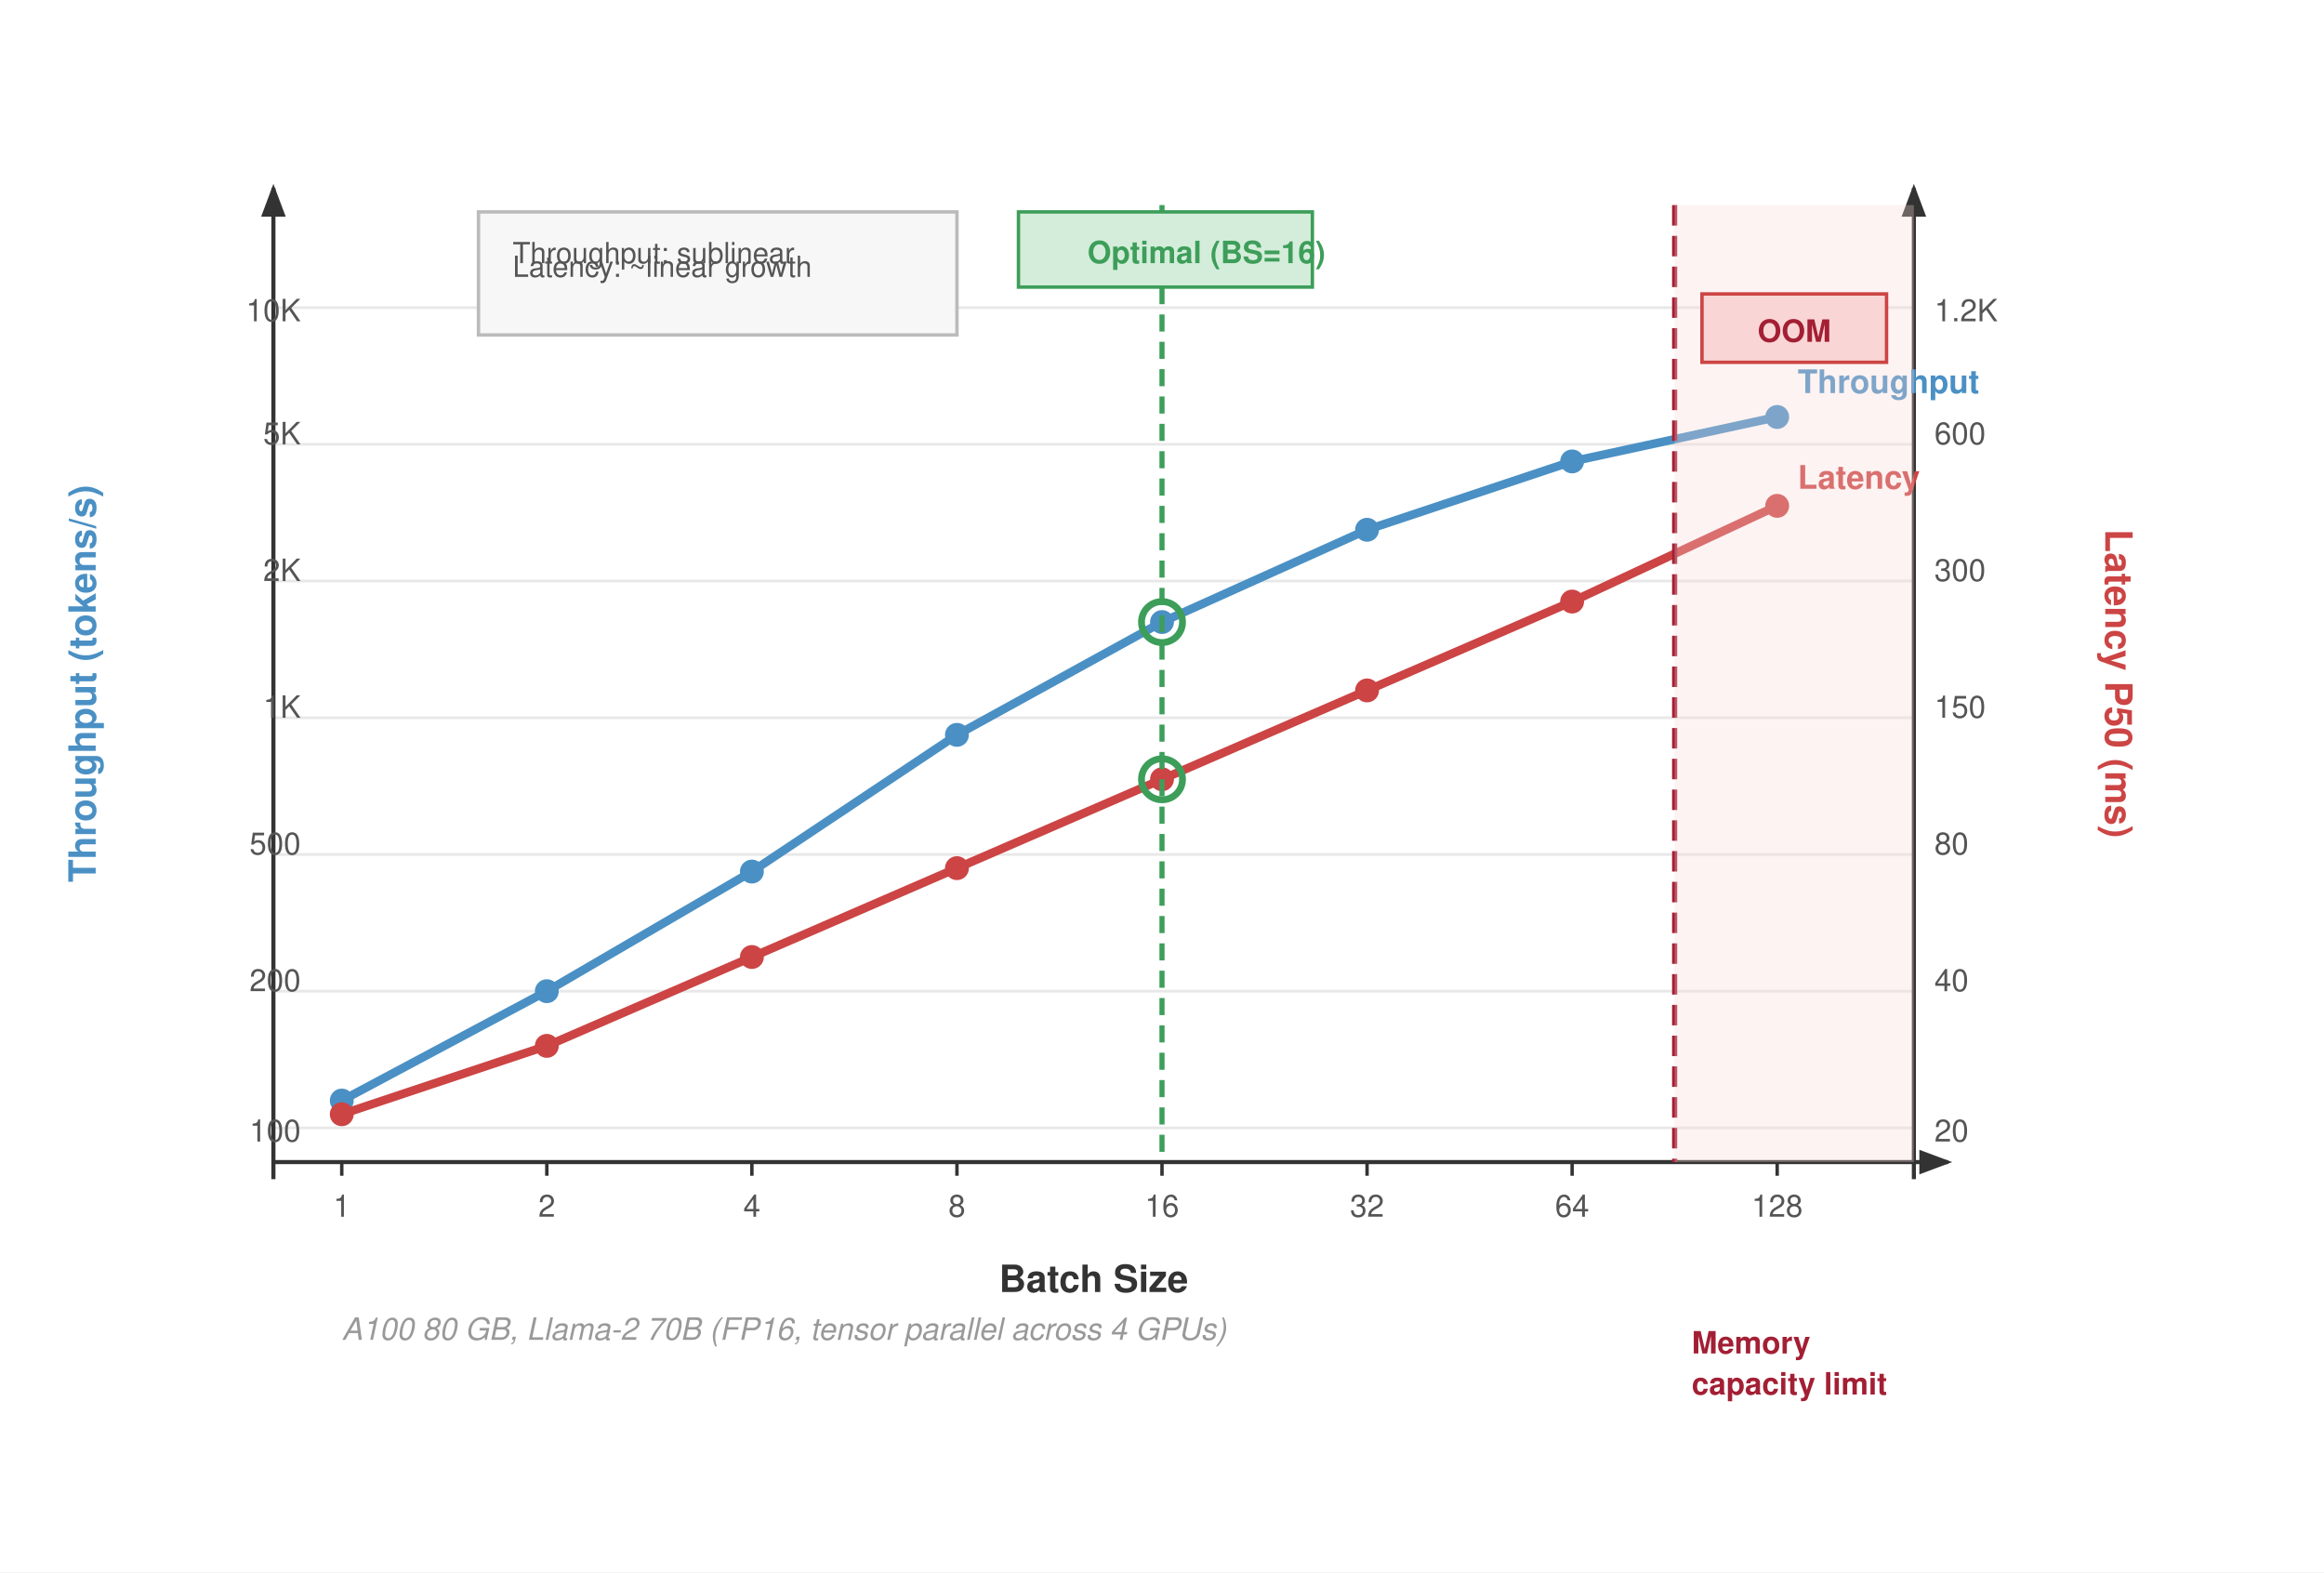
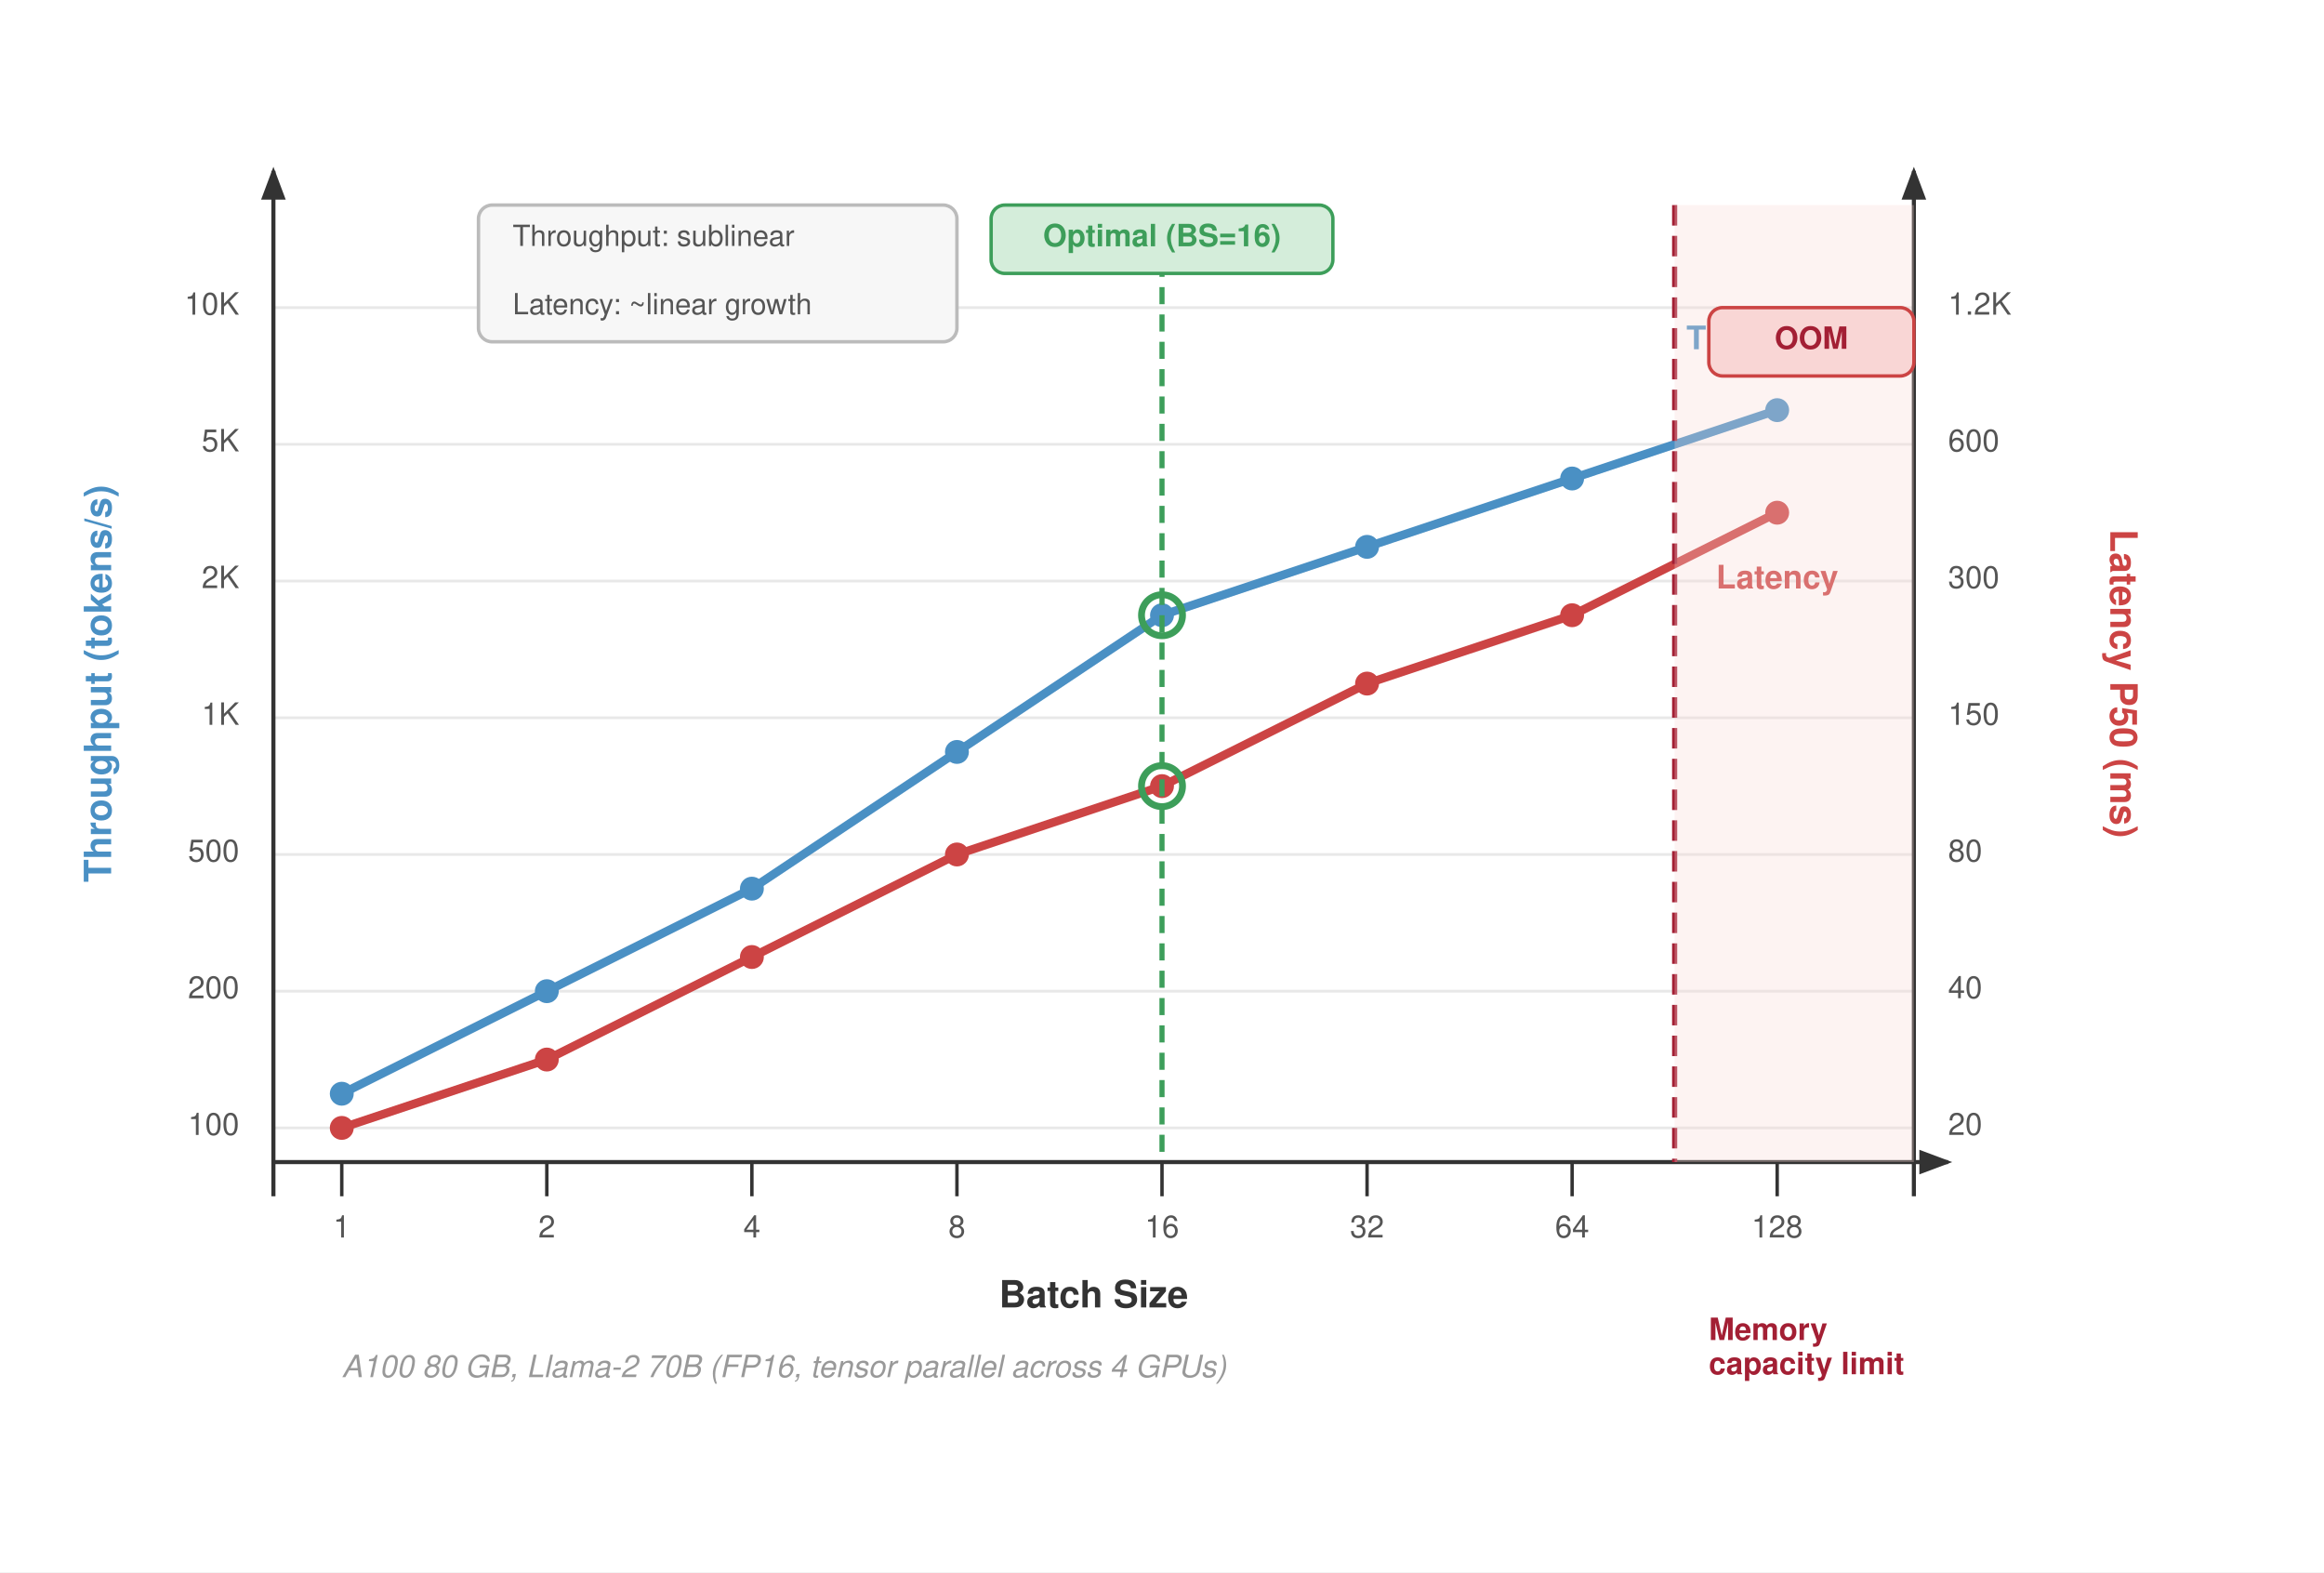
<svg xmlns="http://www.w3.org/2000/svg" viewBox="0 0 680 460" font-family="Helvetica Neue, Helvetica, Arial, sans-serif">
  <rect width="680" height="460" fill="#fff" />
  <defs>
    <marker id="arrow" markerWidth="8" markerHeight="6" refX="7" refY="3" orient="auto">
      <path d="M0,0 L8,3 L0,6 Z" fill="#333" />
    </marker>
  </defs>
  <g stroke="#e8e8e8" stroke-width="0.8">
-     <line x1="80" y1="60" x2="80" y2="340" />
    <line x1="80" y1="90" x2="560" y2="90" />
    <line x1="80" y1="130" x2="560" y2="130" />
    <line x1="80" y1="170" x2="560" y2="170" />
    <line x1="80" y1="210" x2="560" y2="210" />
    <line x1="80" y1="250" x2="560" y2="250" />
    <line x1="80" y1="290" x2="560" y2="290" />
    <line x1="80" y1="330" x2="560" y2="330" />
  </g>
  <line x1="80" y1="340" x2="570" y2="340" stroke="#333" stroke-width="1.2" marker-end="url(#arrow)" />
-   <line x1="80" y1="345" x2="80" y2="55" stroke="#333" stroke-width="1.2" marker-end="url(#arrow)" />
-   <line x1="560" y1="345" x2="560" y2="55" stroke="#333" stroke-width="1.2" marker-end="url(#arrow)" />
-   <text x="320" y="378" text-anchor="middle" font-size="11" font-weight="600" fill="#333">Batch Size</text>
-   <g font-size="9" fill="#555" text-anchor="middle">
-     <line x1="100" y1="340" x2="100" y2="344" stroke="#333" stroke-width="1" />
-     <text x="100" y="356">1</text>
-     <line x1="160" y1="340" x2="160" y2="344" stroke="#333" stroke-width="1" />
-     <text x="160" y="356">2</text>
-     <line x1="220" y1="340" x2="220" y2="344" stroke="#333" stroke-width="1" />
-     <text x="220" y="356">4</text>
-     <line x1="280" y1="340" x2="280" y2="344" stroke="#333" stroke-width="1" />
-     <text x="280" y="356">8</text>
-     <line x1="340" y1="340" x2="340" y2="344" stroke="#333" stroke-width="1" />
-     <text x="340" y="356">16</text>
-     <line x1="400" y1="340" x2="400" y2="344" stroke="#333" stroke-width="1" />
-     <text x="400" y="356">32</text>
-     <line x1="460" y1="340" x2="460" y2="344" stroke="#333" stroke-width="1" />
-     <text x="460" y="356">64</text>
-     <line x1="520" y1="340" x2="520" y2="344" stroke="#333" stroke-width="1" />
-     <text x="520" y="356">128</text>
+   <line x1="80" y1="350" x2="80" y2="50" stroke="#333" stroke-width="1.2" marker-end="url(#arrow)" />
+   <line x1="560" y1="350" x2="560" y2="50" stroke="#333" stroke-width="1.2" marker-end="url(#arrow)" />
+   <text x="320" y="380" text-anchor="middle" dominant-baseline="central" font-size="11" font-weight="600" fill="#333">Batch Size</text>
+   <g font-size="9" fill="#555" text-anchor="middle" dominant-baseline="central">
+     <line x1="100" y1="340" x2="100" y2="350" stroke="#333" stroke-width="1" />
+     <text x="100" y="360">1</text>
+     <line x1="160" y1="340" x2="160" y2="350" stroke="#333" stroke-width="1" />
+     <text x="160" y="360">2</text>
+     <line x1="220" y1="340" x2="220" y2="350" stroke="#333" stroke-width="1" />
+     <text x="220" y="360">4</text>
+     <line x1="280" y1="340" x2="280" y2="350" stroke="#333" stroke-width="1" />
+     <text x="280" y="360">8</text>
+     <line x1="340" y1="340" x2="340" y2="350" stroke="#333" stroke-width="1" />
+     <text x="340" y="360">16</text>
+     <line x1="400" y1="340" x2="400" y2="350" stroke="#333" stroke-width="1" />
+     <text x="400" y="360">32</text>
+     <line x1="460" y1="340" x2="460" y2="350" stroke="#333" stroke-width="1" />
+     <text x="460" y="360">64</text>
+     <line x1="520" y1="340" x2="520" y2="350" stroke="#333" stroke-width="1" />
+     <text x="520" y="360">128</text>
  </g>
-   <text x="28" y="200" text-anchor="middle" font-size="11" font-weight="600" fill="#4a90c4" transform="rotate(-90, 28, 200)">Throughput (tokens/s)</text>
-   <g font-size="9" fill="#555" text-anchor="end">
-     <text x="88.0" y="334">100</text>
-     <text x="88.0" y="290">200</text>
-     <text x="88.0" y="250">500</text>
-     <text x="88.0" y="210">1K</text>
-     <text x="88.0" y="170">2K</text>
-     <text x="88.0" y="130">5K</text>
-     <text x="88.0" y="94">10K</text>
+   <text x="30" y="200" text-anchor="middle" dominant-baseline="central" font-size="11" font-weight="600" fill="#4a90c4" transform="rotate(-90, 30, 200)">Throughput (tokens/s)</text>
+   <g font-size="9" fill="#555" text-anchor="end" dominant-baseline="central">
+     <text x="70" y="330">100</text>
+     <text x="70" y="290">200</text>
+     <text x="70" y="250">500</text>
+     <text x="70" y="210">1K</text>
+     <text x="70" y="170">2K</text>
+     <text x="70" y="130">5K</text>
+     <text x="70" y="90">10K</text>
  </g>
-   <text x="616" y="200" text-anchor="middle" font-size="11" font-weight="600" fill="#c44" transform="rotate(90, 616, 200)">Latency P50 (ms)</text>
-   <g font-size="9" fill="#555" text-anchor="start">
-     <text x="566" y="334">20</text>
-     <text x="566" y="290">40</text>
-     <text x="566" y="250">80</text>
-     <text x="566" y="210">150</text>
-     <text x="566" y="170">300</text>
-     <text x="566" y="130">600</text>
-     <text x="566" y="94">1.2K</text>
+   <text x="620" y="200" text-anchor="middle" dominant-baseline="central" font-size="11" font-weight="600" fill="#c44" transform="rotate(90, 620, 200)">Latency P50 (ms)</text>
+   <g font-size="9" fill="#555" text-anchor="start" dominant-baseline="central">
+     <text x="570" y="330">20</text>
+     <text x="570" y="290">40</text>
+     <text x="570" y="250">80</text>
+     <text x="570" y="210">150</text>
+     <text x="570" y="170">300</text>
+     <text x="570" y="130">600</text>
+     <text x="570" y="90">1.2K</text>
  </g>
-   <polyline points="100,322 160,290 220,255 280,215 340,182 400,155 460,135 520,122" fill="none" stroke="#4a90c4" stroke-width="2.5" stroke-linejoin="round" stroke-linecap="round" />
-   <circle cx="100" cy="322" r="3.5" fill="#4a90c4" />
+   <polyline points="100,320 160,290 220,260 280,220 340,180 400,160 460,140 520,120" fill="none" stroke="#4a90c4" stroke-width="2.5" stroke-linejoin="round" stroke-linecap="round" />
+   <circle cx="100" cy="320" r="3.5" fill="#4a90c4" />
  <circle cx="160" cy="290" r="3.5" fill="#4a90c4" />
-   <circle cx="220" cy="255" r="3.5" fill="#4a90c4" />
-   <circle cx="280" cy="215" r="3.5" fill="#4a90c4" />
-   <circle cx="340" cy="182" r="3.5" fill="#4a90c4" />
-   <circle cx="400" cy="155" r="3.5" fill="#4a90c4" />
-   <circle cx="460" cy="135" r="3.5" fill="#4a90c4" />
-   <circle cx="520" cy="122" r="3.5" fill="#4a90c4" />
-   <text x="526" y="115" font-size="9.5" font-weight="700" fill="#4a90c4">Throughput</text>
-   <polyline points="100,326 160,306 220,280 280,254 340,228 400,202 460,176 520,148" fill="none" stroke="#c44" stroke-width="2.5" stroke-linejoin="round" stroke-linecap="round" />
-   <circle cx="100" cy="326" r="3.5" fill="#c44" />
-   <circle cx="160" cy="306" r="3.5" fill="#c44" />
+   <circle cx="220" cy="260" r="3.5" fill="#4a90c4" />
+   <circle cx="280" cy="220" r="3.5" fill="#4a90c4" />
+   <circle cx="340" cy="180" r="3.5" fill="#4a90c4" />
+   <circle cx="400" cy="160" r="3.5" fill="#4a90c4" />
+   <circle cx="460" cy="140" r="3.5" fill="#4a90c4" />
+   <circle cx="520" cy="120" r="3.5" fill="#4a90c4" />
+   <text x="520" y="100" text-anchor="middle" dominant-baseline="central" font-size="9.5" font-weight="700" fill="#4a90c4">Throughput</text>
+   <polyline points="100,330 160,310 220,280 280,250 340,230 400,200 460,180 520,150" fill="none" stroke="#c44" stroke-width="2.5" stroke-linejoin="round" stroke-linecap="round" />
+   <circle cx="100" cy="330" r="3.5" fill="#c44" />
+   <circle cx="160" cy="310" r="3.5" fill="#c44" />
  <circle cx="220" cy="280" r="3.5" fill="#c44" />
-   <circle cx="280" cy="254" r="3.5" fill="#c44" />
-   <circle cx="340" cy="228" r="3.5" fill="#c44" />
-   <circle cx="400" cy="202" r="3.5" fill="#c44" />
-   <circle cx="460" cy="176" r="3.5" fill="#c44" />
-   <circle cx="520" cy="148" r="3.5" fill="#c44" />
-   <text x="526" y="143" font-size="9.5" font-weight="700" fill="#c44">Latency</text>
+   <circle cx="280" cy="250" r="3.5" fill="#c44" />
+   <circle cx="340" cy="230" r="3.5" fill="#c44" />
+   <circle cx="400" cy="200" r="3.5" fill="#c44" />
+   <circle cx="460" cy="180" r="3.5" fill="#c44" />
+   <circle cx="520" cy="150" r="3.5" fill="#c44" />
+   <text x="520" y="170" text-anchor="middle" dominant-baseline="central" font-size="9.5" font-weight="700" fill="#c44">Latency</text>
  <line x1="340" y1="60" x2="340" y2="340" stroke="#3d9e5a" stroke-width="1.5" stroke-dasharray="5,3" />
-   <circle cx="340" cy="182" r="6" fill="none" stroke="#3d9e5a" stroke-width="2" />
-   <circle cx="340" cy="228" r="6" fill="none" stroke="#3d9e5a" stroke-width="2" />
-   <rect x="298" y="62" width="86" height="22" fill="#d4edda" stroke="#3d9e5a" stroke-width="1" />
-   <text x="353.0" y="77" text-anchor="middle" font-size="9" font-weight="700" fill="#3d9e5a">Optimal (BS=16)</text>
+   <circle cx="340" cy="180" r="6" fill="none" stroke="#3d9e5a" stroke-width="2" />
+   <circle cx="340" cy="230" r="6" fill="none" stroke="#3d9e5a" stroke-width="2" />
+   <rect x="290" y="60" width="100" height="20" fill="#d4edda" stroke="#3d9e5a" stroke-width="1" rx="4" />
+   <text x="340" y="70" text-anchor="middle" dominant-baseline="central" font-size="9" font-weight="700" fill="#3d9e5a">Optimal (BS=16)</text>
  <line x1="490" y1="60" x2="490" y2="340" stroke="#a31f34" stroke-width="1.5" stroke-dasharray="6,3" />
  <rect x="490" y="60" width="70" height="280" fill="#f9d6d5" opacity="0.3" />
-   <text x="495" y="396" font-size="9" font-weight="700" fill="#a31f34">Memory</text>
-   <text x="495" y="408" font-size="9" font-weight="700" fill="#a31f34">capacity limit</text>
-   <rect x="498" y="86" width="54" height="20" fill="#f9d6d5" stroke="#c44" stroke-width="1" />
-   <text x="525" y="100" text-anchor="middle" font-size="9" font-weight="700" fill="#a31f34">OOM</text>
-   <g transform="translate(100, 392)">
-     <text x="0" y="0" font-size="9" font-style="italic" fill="#999">A100 80 GB, Llama-2 70B (FP16, tensor parallel across 4 GPUs)</text>
+   <text x="500" y="390" dominant-baseline="central" font-size="9" font-weight="700" fill="#a31f34">Memory</text>
+   <text x="500" y="400" dominant-baseline="central" font-size="9" font-weight="700" fill="#a31f34">capacity limit</text>
+   <rect x="500" y="90" width="60" height="20" fill="#f9d6d5" stroke="#c44" stroke-width="1" rx="4" />
+   <text x="530" y="100" text-anchor="middle" dominant-baseline="central" font-size="9" font-weight="700" fill="#a31f34">OOM</text>
+   <g transform="translate(100, 400)">
+     <text x="0" y="0" dominant-baseline="central" font-size="9" font-style="italic" fill="#999">A100 80 GB, Llama-2 70B (FP16, tensor parallel across 4 GPUs)</text>
  </g>
-   <rect x="140" y="62" width="140" height="36" fill="#f7f7f7" stroke="#bbb" stroke-width="1" />
-   <text x="150" y="77" font-size="8.5" fill="#555">Throughput: sublinear</text>
-   <text x="150" y="81.0" font-size="8.5" fill="#555">Latency: ~linear growth</text>
+   <rect x="140" y="60" width="140" height="40" fill="#f7f7f7" stroke="#bbb" stroke-width="1" rx="4" />
+   <text x="150" y="70" dominant-baseline="central" font-size="8.5" fill="#555">Throughput: sublinear</text>
+   <text x="150" y="90" dominant-baseline="central" font-size="8.5" fill="#555">Latency: ~linear growth</text>
</svg>
